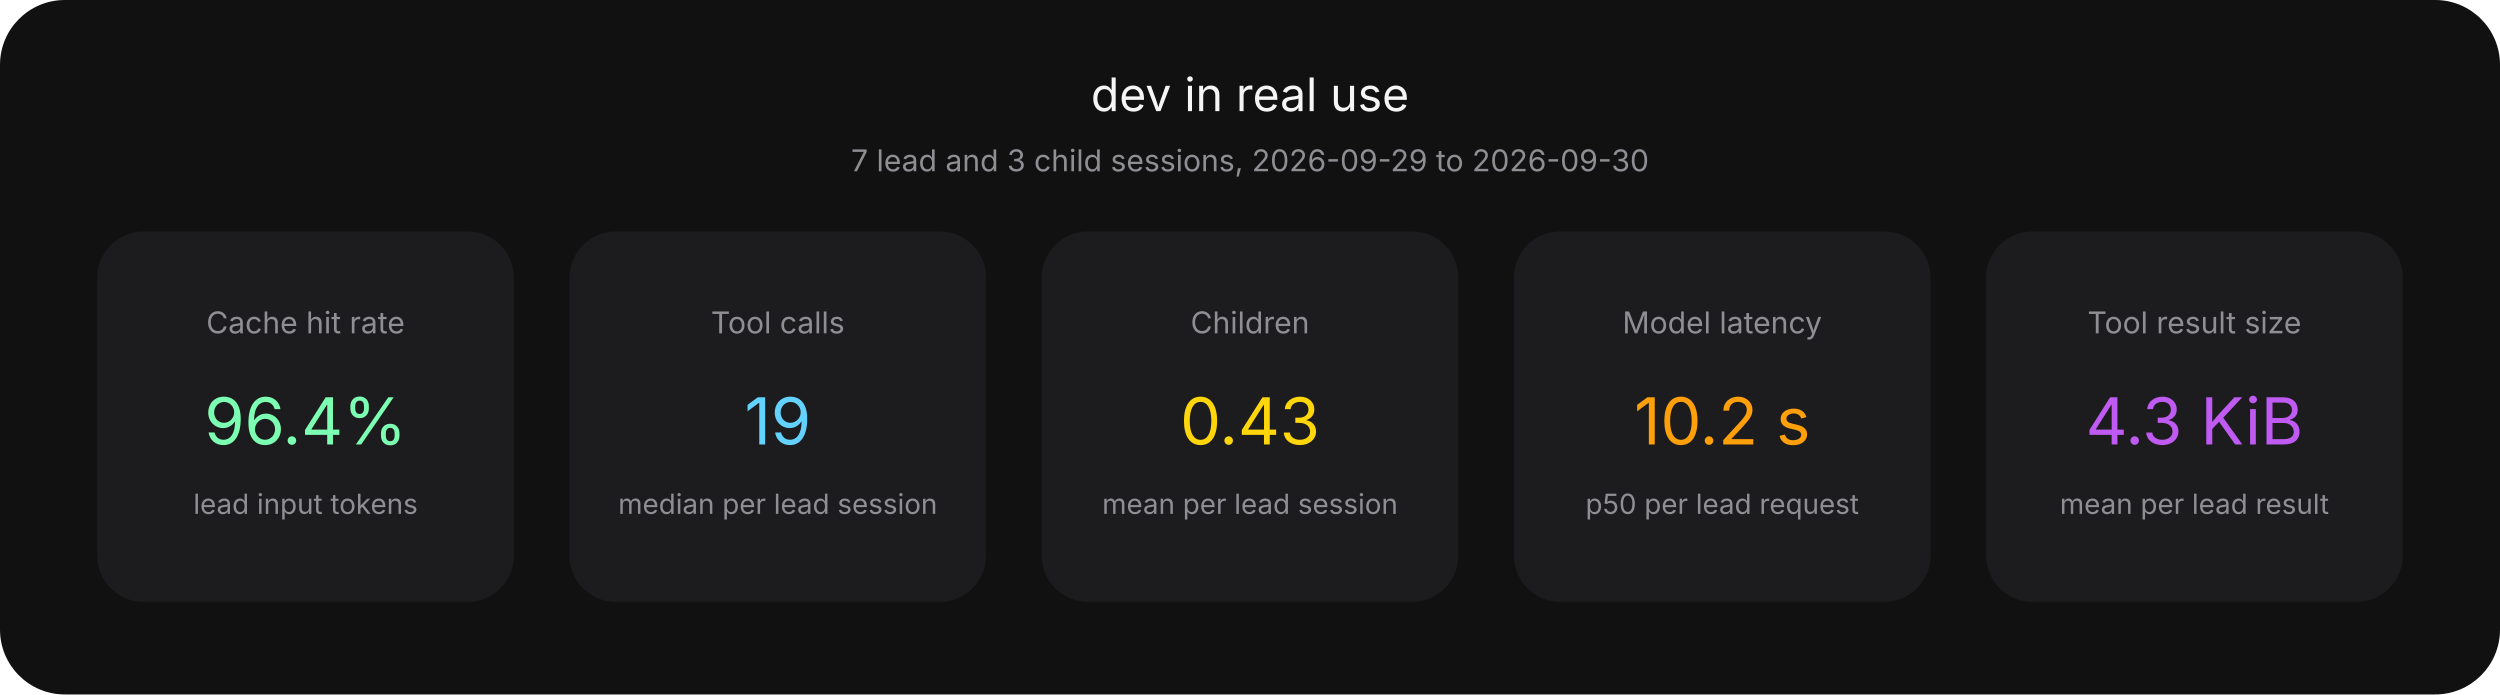
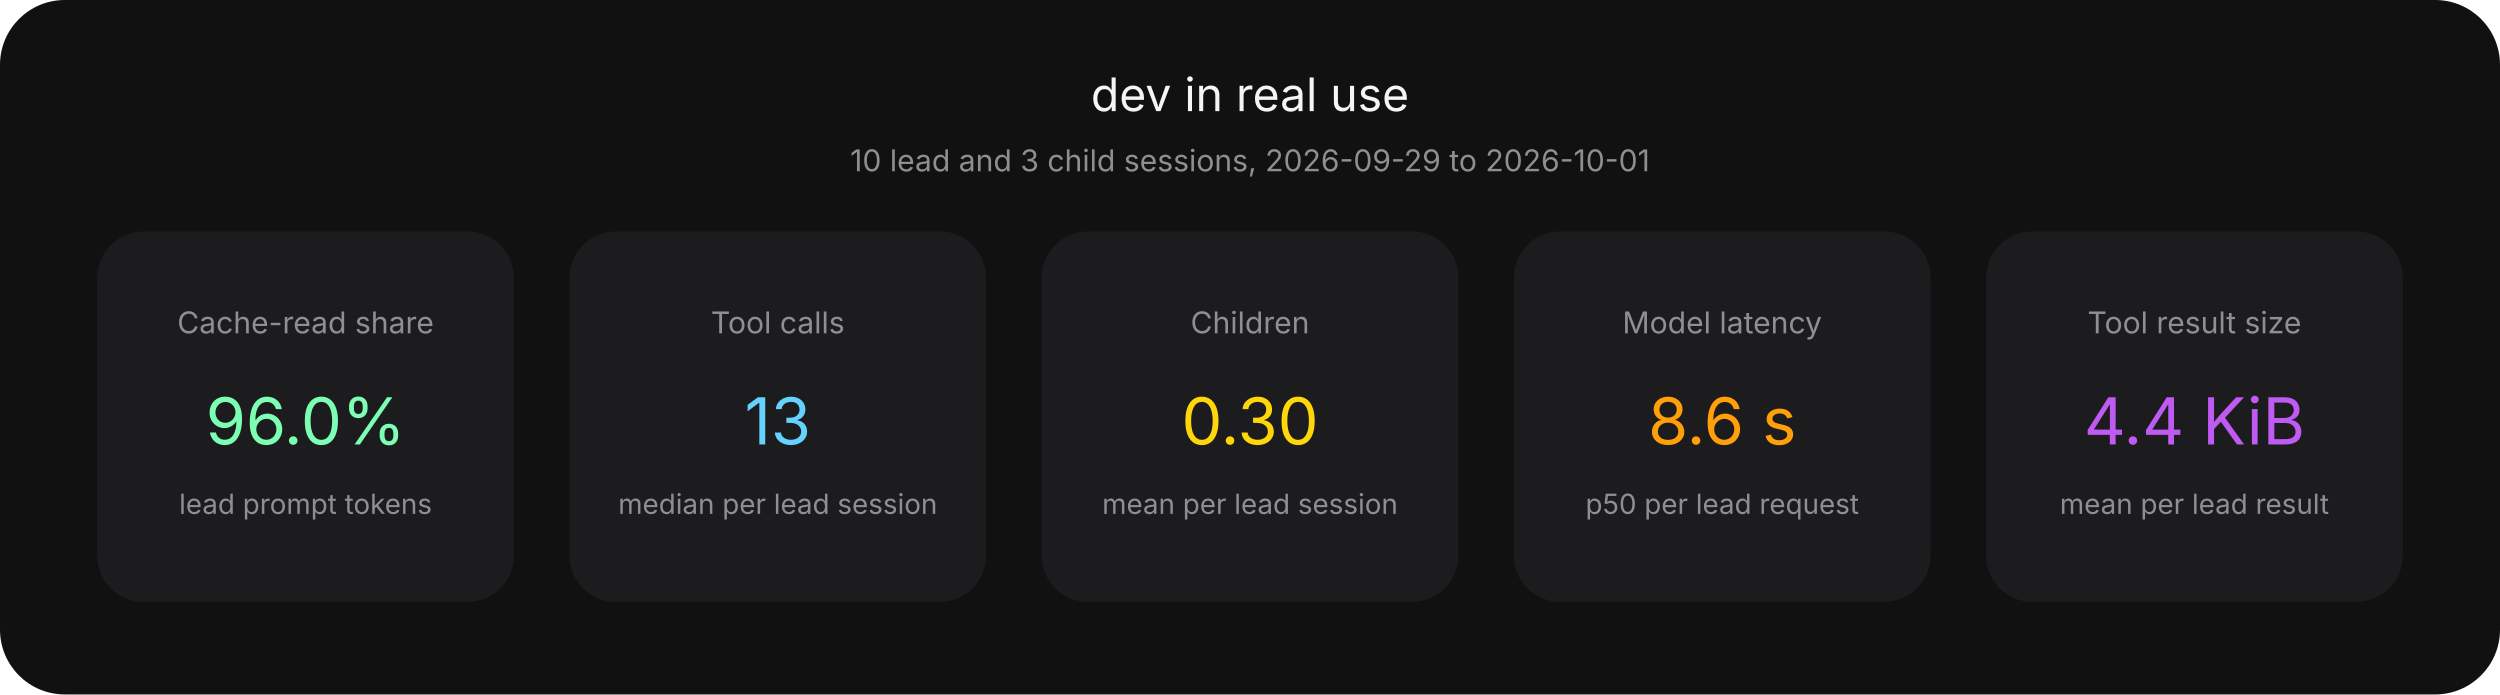
<svg xmlns="http://www.w3.org/2000/svg" width="1080" height="300" viewBox="0 0 1080 300" role="img">
  <rect width="1080" height="300" rx="28" fill="#111111" />
  <text x="540" y="48" text-anchor="middle" fill="#F5F5F5" font-family="SF Pro Display, Helvetica Neue, sans-serif" font-size="20">dev in real use</text>
-   <text x="540" y="74" text-anchor="middle" fill="#8E8E93" font-family="SF Pro Text, Helvetica Neue, sans-serif" font-size="13">7 lead and 3 child sessions, 2026-09-29 to 2026-09-30</text>
+   <text x="540" y="74" text-anchor="middle" fill="#8E8E93" font-family="SF Pro Text, Helvetica Neue, sans-serif" font-size="13">10 lead and 3 child sessions, 2026-09-29 to 2026-10-01</text>
  <rect x="42" y="100" width="180" height="160" rx="20" fill="#1C1C1E" />
-   <text x="132" y="144" text-anchor="middle" fill="#8E8E93" font-family="SF Pro Text, Helvetica Neue, sans-serif" font-size="13">Cache hit rate</text>
-   <text x="132" y="192" text-anchor="middle" fill="#7DFFB3" font-family="SF Pro Display, Helvetica Neue, sans-serif" font-size="28">96.4%</text>
-   <text x="132" y="222" text-anchor="middle" fill="#8E8E93" font-family="SF Pro Text, Helvetica Neue, sans-serif" font-size="12">lead input tokens</text>
+   <text x="132" y="144" text-anchor="middle" fill="#8E8E93" font-family="SF Pro Text, Helvetica Neue, sans-serif" font-size="13">Cache-read share</text>
+   <text x="132" y="192" text-anchor="middle" fill="#7DFFB3" font-family="SF Pro Display, Helvetica Neue, sans-serif" font-size="28">96.0%</text>
+   <text x="132" y="222" text-anchor="middle" fill="#8E8E93" font-family="SF Pro Text, Helvetica Neue, sans-serif" font-size="12">lead prompt tokens</text>
  <rect x="246" y="100" width="180" height="160" rx="20" fill="#1C1C1E" />
  <text x="336" y="144" text-anchor="middle" fill="#8E8E93" font-family="SF Pro Text, Helvetica Neue, sans-serif" font-size="13">Tool calls</text>
-   <text x="336" y="192" text-anchor="middle" fill="#64D2FF" font-family="SF Pro Display, Helvetica Neue, sans-serif" font-size="28">19</text>
+   <text x="336" y="192" text-anchor="middle" fill="#64D2FF" font-family="SF Pro Display, Helvetica Neue, sans-serif" font-size="28">13</text>
  <text x="336" y="222" text-anchor="middle" fill="#8E8E93" font-family="SF Pro Text, Helvetica Neue, sans-serif" font-size="12">median per lead session</text>
  <rect x="450" y="100" width="180" height="160" rx="20" fill="#1C1C1E" />
  <text x="540" y="144" text-anchor="middle" fill="#8E8E93" font-family="SF Pro Text, Helvetica Neue, sans-serif" font-size="13">Children</text>
-   <text x="540" y="192" text-anchor="middle" fill="#FFD60A" font-family="SF Pro Display, Helvetica Neue, sans-serif" font-size="28">0.43</text>
+   <text x="540" y="192" text-anchor="middle" fill="#FFD60A" font-family="SF Pro Display, Helvetica Neue, sans-serif" font-size="28">0.30</text>
  <text x="540" y="222" text-anchor="middle" fill="#8E8E93" font-family="SF Pro Text, Helvetica Neue, sans-serif" font-size="12">mean per lead session</text>
  <rect x="654" y="100" width="180" height="160" rx="20" fill="#1C1C1E" />
  <text x="744" y="144" text-anchor="middle" fill="#8E8E93" font-family="SF Pro Text, Helvetica Neue, sans-serif" font-size="13">Model latency</text>
-   <text x="744" y="192" text-anchor="middle" fill="#FF9F0A" font-family="SF Pro Display, Helvetica Neue, sans-serif" font-size="28">10.2 s</text>
+   <text x="744" y="192" text-anchor="middle" fill="#FF9F0A" font-family="SF Pro Display, Helvetica Neue, sans-serif" font-size="28">8.6 s</text>
  <text x="744" y="222" text-anchor="middle" fill="#8E8E93" font-family="SF Pro Text, Helvetica Neue, sans-serif" font-size="12">p50 per lead request</text>
  <rect x="858" y="100" width="180" height="160" rx="20" fill="#1C1C1E" />
  <text x="948" y="144" text-anchor="middle" fill="#8E8E93" font-family="SF Pro Text, Helvetica Neue, sans-serif" font-size="13">Tool result size</text>
-   <text x="948" y="192" text-anchor="middle" fill="#BF5AF2" font-family="SF Pro Display, Helvetica Neue, sans-serif" font-size="28">4.3 KiB</text>
+   <text x="948" y="192" text-anchor="middle" fill="#BF5AF2" font-family="SF Pro Display, Helvetica Neue, sans-serif" font-size="28">4.4 KiB</text>
  <text x="948" y="222" text-anchor="middle" fill="#8E8E93" font-family="SF Pro Text, Helvetica Neue, sans-serif" font-size="12">mean per lead result</text>
</svg>
